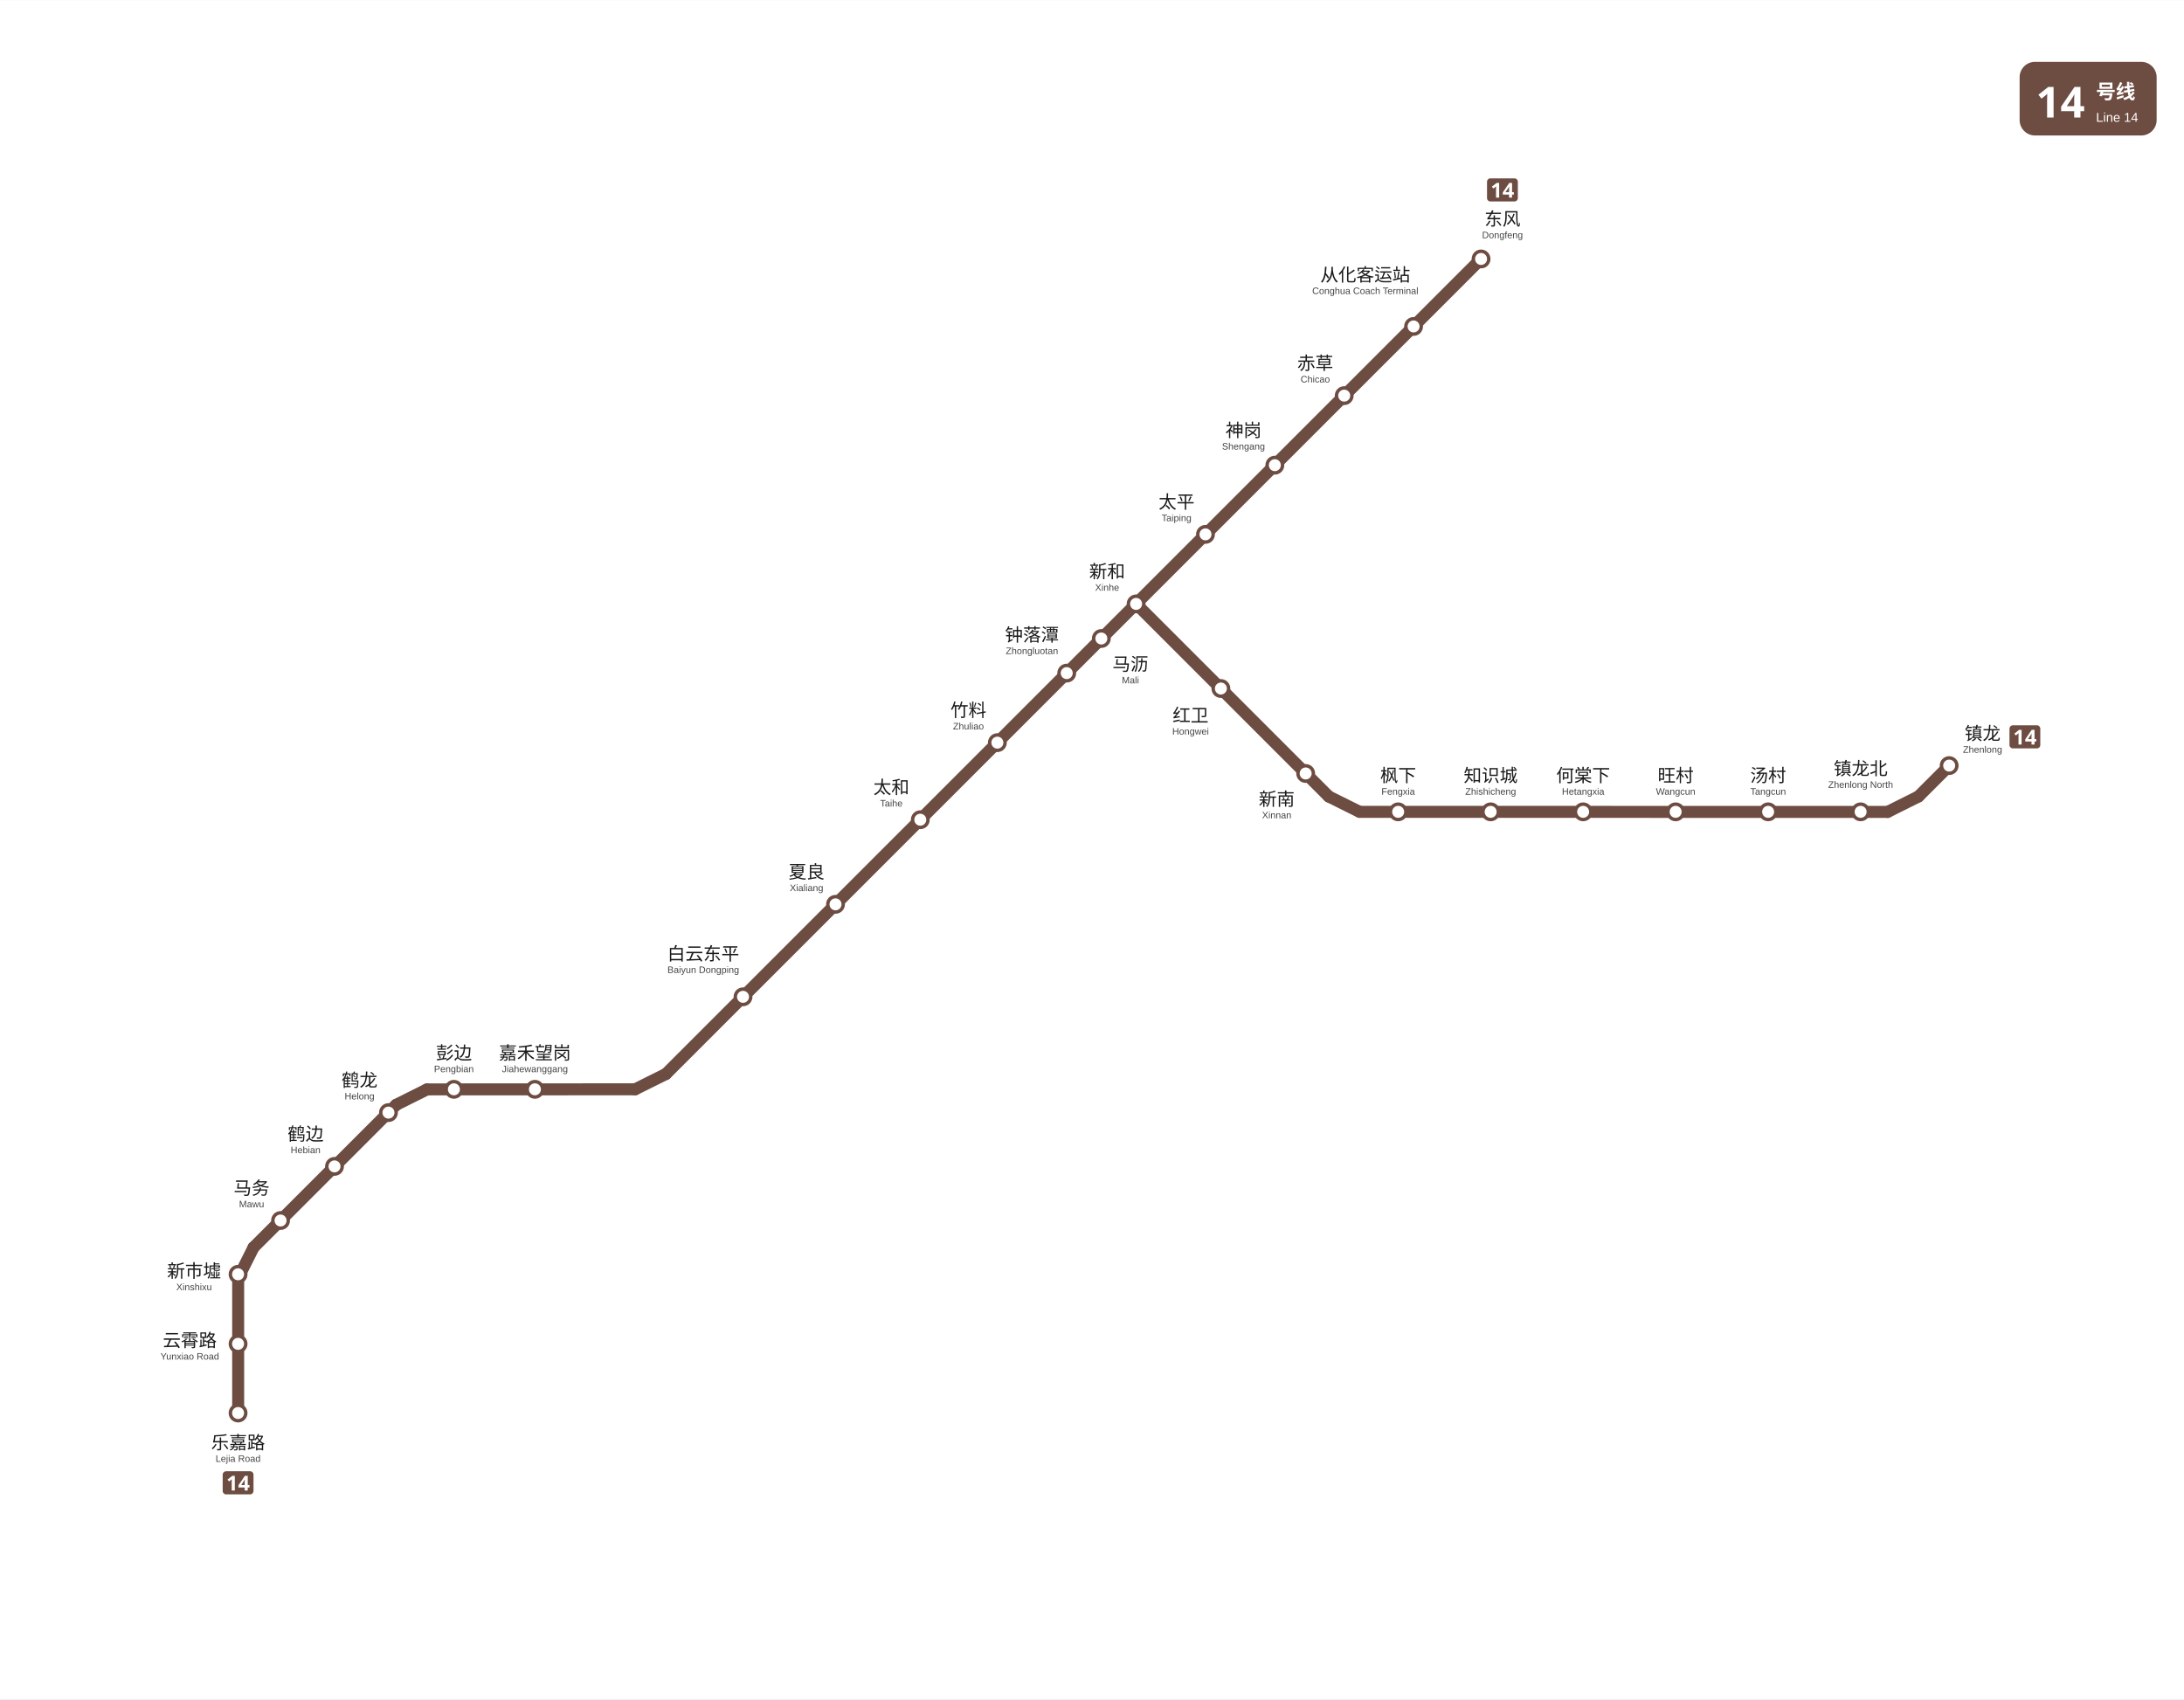
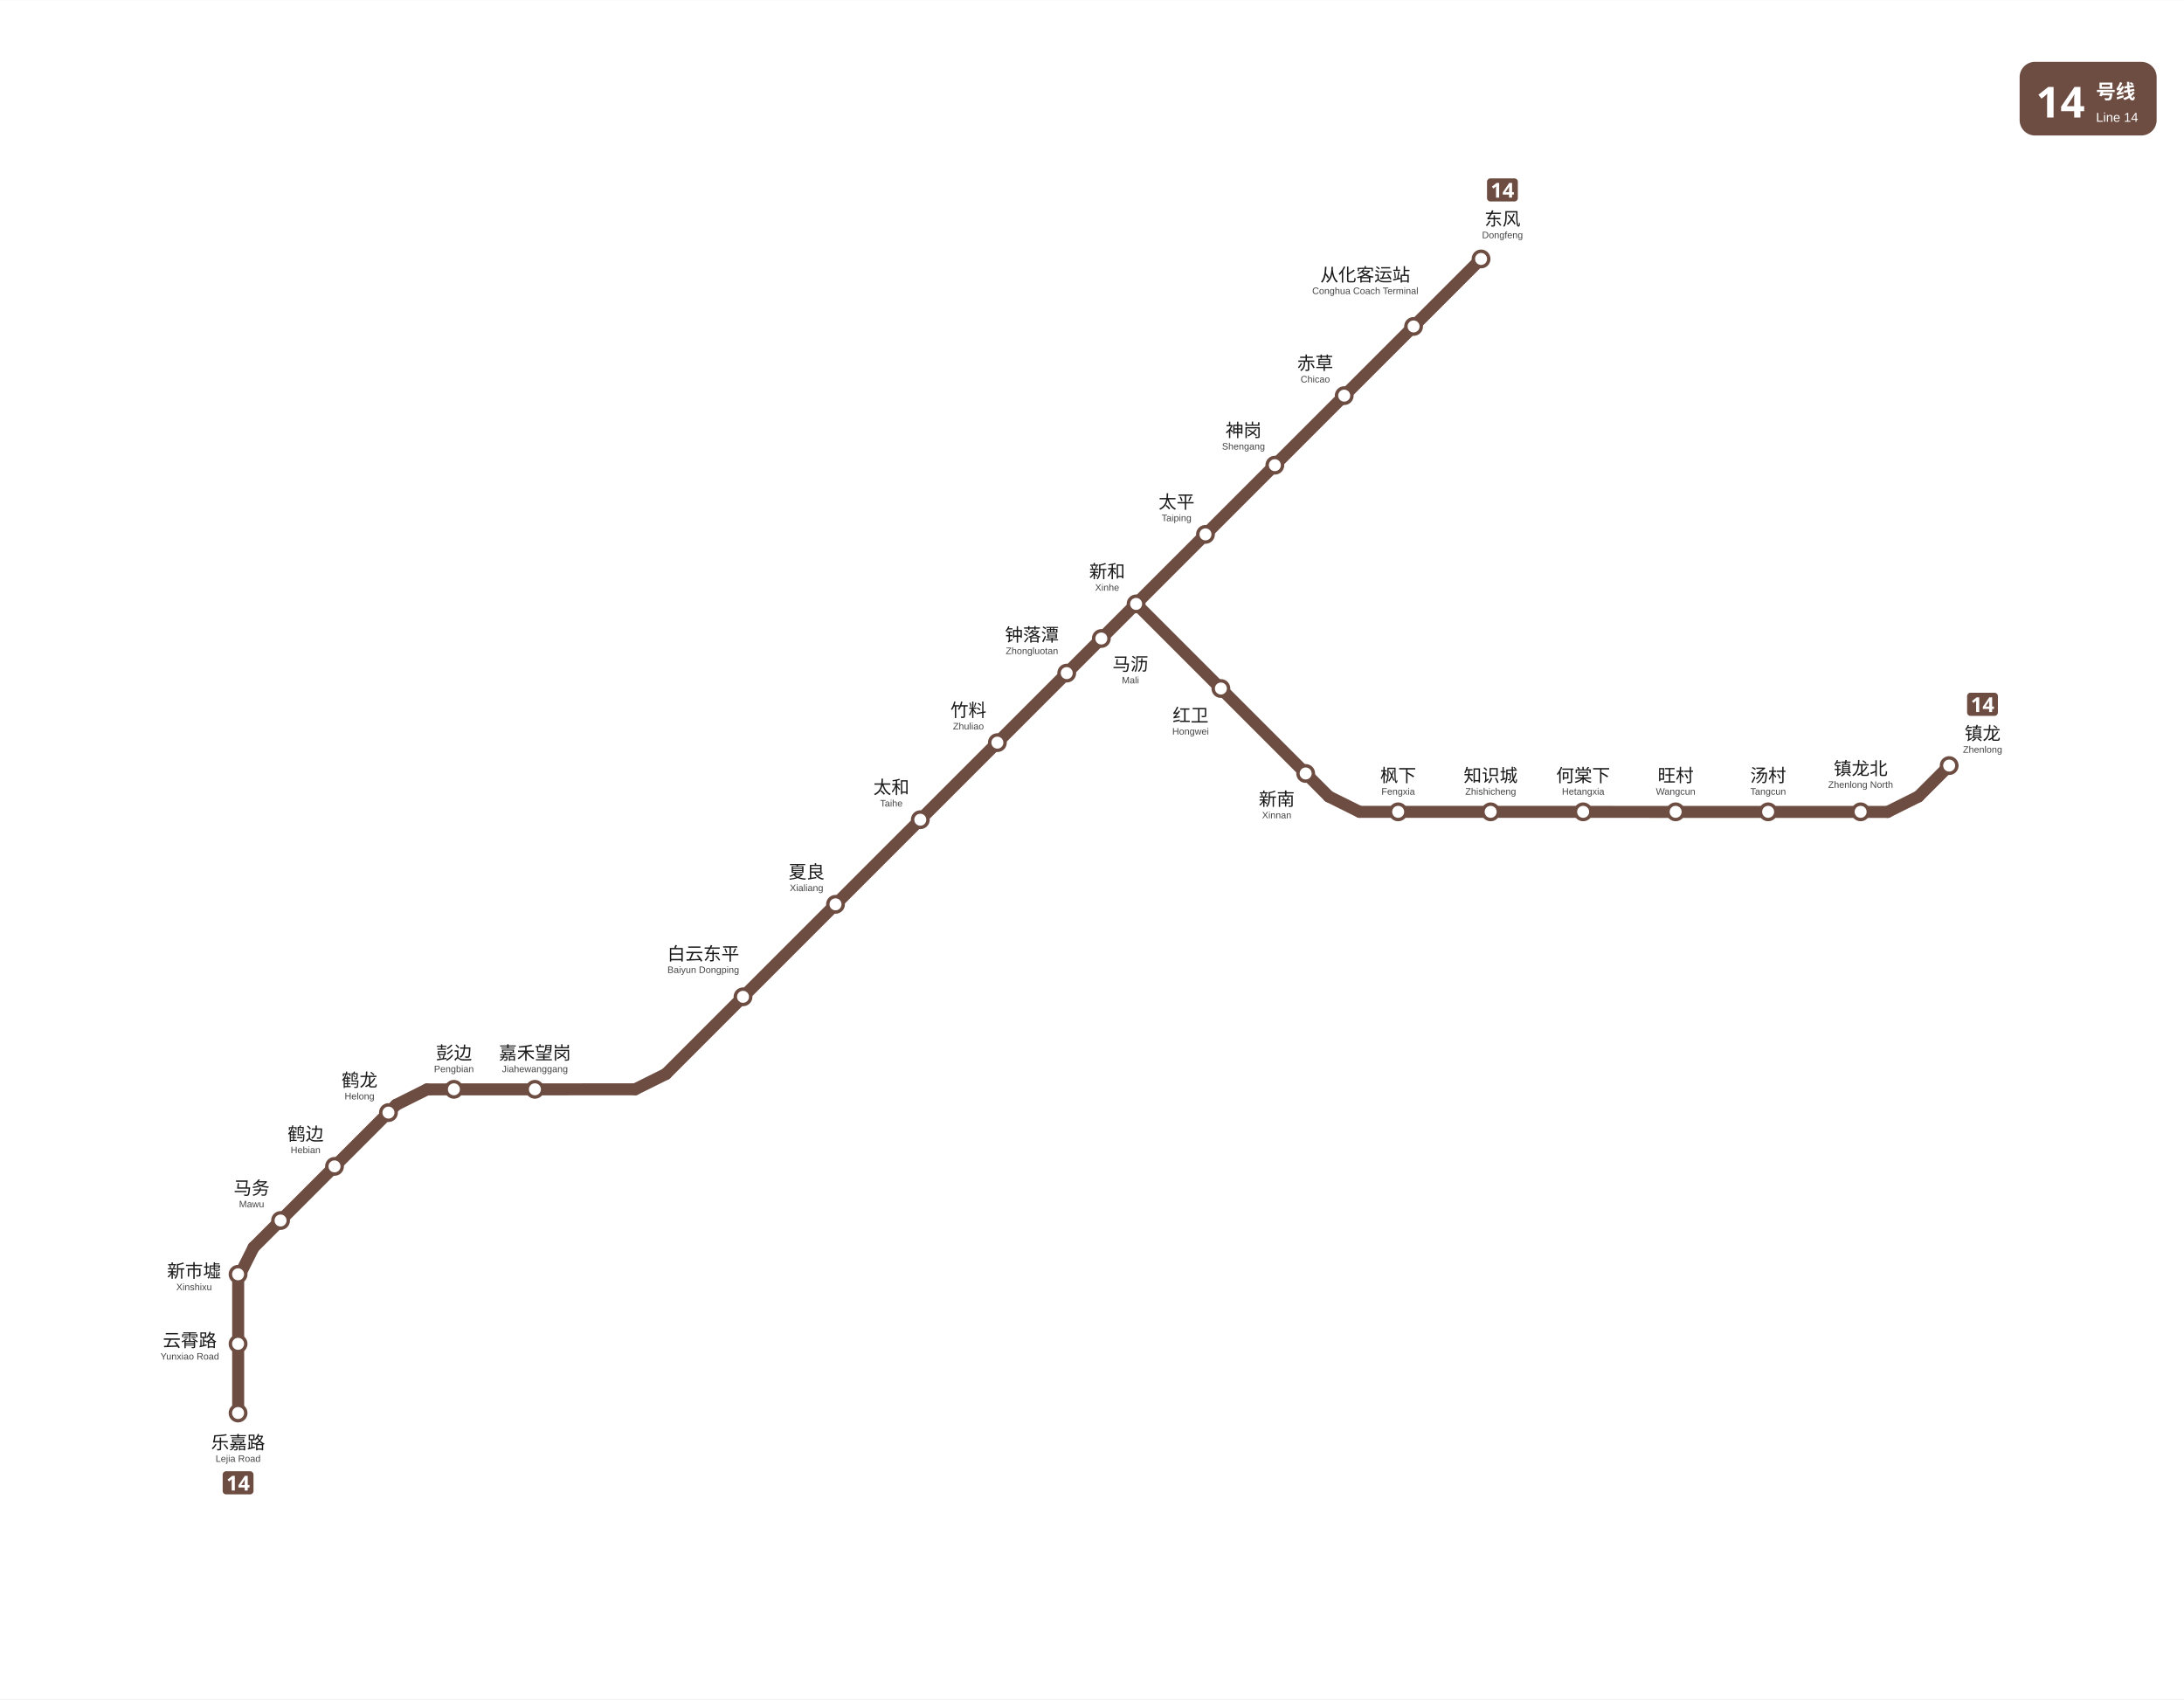
<svg xmlns="http://www.w3.org/2000/svg" viewBox="1186.2 -57.7 1275.1 991.9" data-pins="东风,乐嘉路,云霄路,从化客运站,何棠下,嘉禾望岗,夏良,太和,太平,彭边,新南,新和,新市墟,旺村,枫下,汤村,白云东平,知识城,神岗,竹料,红卫,赤草,钟落潭,镇龙,镇龙北,马务,马沥,鹤边,鹤龙" width="1275" height="992">
  <rect x="1186.2" y="-57.688" width="1275.133" height="991.888" fill="#ffffff" />
  <g id="走廊">
    <line x1="1325.25" y1="767.25" x2="1325.25" y2="690.75" style="fill:none;stroke:#6D4C41;stroke-width:7;stroke-linecap:round" />
    <line x1="1325.20" y1="688.50" x2="1334.25" y2="670.50" style="fill:none;stroke:#6D4C41;stroke-width:7;stroke-linecap:round" />
    <line x1="1334.25" y1="670.50" x2="1417.50" y2="587.25" style="fill:none;stroke:#6D4C41;stroke-width:7;stroke-linecap:round" />
    <line x1="1417.50" y1="587.25" x2="1435.50" y2="578.25" style="fill:none;stroke:#6D4C41;stroke-width:7;stroke-linecap:round" />
    <line x1="1435.50" y1="578.25" x2="1557.00" y2="578.20" style="fill:none;stroke:#6D4C41;stroke-width:7;stroke-linecap:round" />
    <line x1="1557.00" y1="578.20" x2="1575.00" y2="569.25" style="fill:none;stroke:#6D4C41;stroke-width:7;stroke-linecap:round" />
    <line x1="1575.00" y1="569.25" x2="1849.50" y2="294.75" style="fill:none;stroke:#6D4C41;stroke-width:7;stroke-linecap:round" />
    <line x1="1849.50" y1="294.75" x2="2050.88" y2="93.38" style="fill:none;stroke:#6D4C41;stroke-width:7;stroke-linecap:round" />
    <line x1="1849.50" y1="294.75" x2="1962.00" y2="407.25" style="fill:none;stroke:#6D4C41;stroke-width:7;stroke-linecap:round" />
    <line x1="1962.00" y1="407.25" x2="1980.00" y2="416.20" style="fill:none;stroke:#6D4C41;stroke-width:7;stroke-linecap:round" />
    <line x1="1980.00" y1="416.20" x2="2288.25" y2="416.25" style="fill:none;stroke:#6D4C41;stroke-width:7;stroke-linecap:round" />
    <line x1="2288.25" y1="416.25" x2="2306.25" y2="407.25" style="fill:none;stroke:#6D4C41;stroke-width:7;stroke-linecap:round" />
    <line x1="2306.25" y1="407.25" x2="2324.25" y2="389.25" style="fill:none;stroke:#6D4C41;stroke-width:7;stroke-linecap:round" />
  </g>
  <g id="站圆">
    <circle cx="1325.2" cy="767.2" r="4.5" data-nm="乐嘉路" style="fill:#FFFFFF;stroke:#6D4C41;stroke-width:2" />
    <circle cx="1325.2" cy="726.8" r="4.5" data-nm="云霄路" style="fill:#FFFFFF;stroke:#6D4C41;stroke-width:2" />
    <circle cx="1325.2" cy="686.2" r="4.5" data-nm="新市墟" style="fill:#FFFFFF;stroke:#6D4C41;stroke-width:2" />
    <circle cx="1350.0" cy="654.8" r="4.5" data-nm="马务" style="fill:#FFFFFF;stroke:#6D4C41;stroke-width:2" />
    <circle cx="1381.5" cy="623.2" r="4.5" data-nm="鹤边" style="fill:#FFFFFF;stroke:#6D4C41;stroke-width:2" />
    <circle cx="1413.0" cy="591.8" r="4.5" data-nm="鹤龙" style="fill:#FFFFFF;stroke:#6D4C41;stroke-width:2" />
    <circle cx="1451.2" cy="578.2" r="4.5" data-nm="彭边" style="fill:#FFFFFF;stroke:#6D4C41;stroke-width:2" />
    <circle cx="1498.5" cy="578.2" r="4.5" data-nm="嘉禾望岗" style="fill:#FFFFFF;stroke:#6D4C41;stroke-width:2" />
    <circle cx="1620.0" cy="524.2" r="4.5" data-nm="白云东平" style="fill:#FFFFFF;stroke:#6D4C41;stroke-width:2" />
    <circle cx="1674.0" cy="470.2" r="4.5" data-nm="夏良" style="fill:#FFFFFF;stroke:#6D4C41;stroke-width:2" />
    <circle cx="1723.5" cy="420.8" r="4.5" data-nm="太和" style="fill:#FFFFFF;stroke:#6D4C41;stroke-width:2" />
    <circle cx="1768.5" cy="375.8" r="4.5" data-nm="竹料" style="fill:#FFFFFF;stroke:#6D4C41;stroke-width:2" />
    <circle cx="1809.0" cy="335.2" r="4.5" data-nm="钟落潭" style="fill:#FFFFFF;stroke:#6D4C41;stroke-width:2" />
    <circle cx="1829.2" cy="315.0" r="4.5" data-nm="马沥" style="fill:#FFFFFF;stroke:#6D4C41;stroke-width:2" />
    <circle cx="1849.5" cy="294.8" r="4.5" data-nm="新和" style="fill:#FFFFFF;stroke:#6D4C41;stroke-width:2" />
    <circle cx="1899.0" cy="344.2" r="4.5" data-nm="红卫" style="fill:#FFFFFF;stroke:#6D4C41;stroke-width:2" />
    <circle cx="1948.5" cy="393.8" r="4.5" data-nm="新南" style="fill:#FFFFFF;stroke:#6D4C41;stroke-width:2" />
    <circle cx="2002.5" cy="416.2" r="4.5" data-nm="枫下" style="fill:#FFFFFF;stroke:#6D4C41;stroke-width:2" />
    <circle cx="2056.5" cy="416.2" r="4.5" data-nm="知识城" style="fill:#FFFFFF;stroke:#6D4C41;stroke-width:2" />
    <circle cx="2110.5" cy="416.2" r="4.5" data-nm="何棠下" style="fill:#FFFFFF;stroke:#6D4C41;stroke-width:2" />
    <circle cx="2164.5" cy="416.2" r="4.5" data-nm="旺村" style="fill:#FFFFFF;stroke:#6D4C41;stroke-width:2" />
    <circle cx="2218.5" cy="416.2" r="4.5" data-nm="汤村" style="fill:#FFFFFF;stroke:#6D4C41;stroke-width:2" />
    <circle cx="2272.5" cy="416.2" r="4.5" data-nm="镇龙北" style="fill:#FFFFFF;stroke:#6D4C41;stroke-width:2" />
    <circle cx="2324.2" cy="389.2" r="4.5" data-nm="镇龙" style="fill:#FFFFFF;stroke:#6D4C41;stroke-width:2" />
    <circle cx="1890.0" cy="254.2" r="4.5" data-nm="太平" style="fill:#FFFFFF;stroke:#6D4C41;stroke-width:2" />
    <circle cx="1930.5" cy="213.8" r="4.5" data-nm="神岗" style="fill:#FFFFFF;stroke:#6D4C41;stroke-width:2" />
    <circle cx="1971.0" cy="173.2" r="4.5" data-nm="赤草" style="fill:#FFFFFF;stroke:#6D4C41;stroke-width:2" />
    <circle cx="2011.5" cy="132.8" r="4.5" data-nm="从化客运站" style="fill:#FFFFFF;stroke:#6D4C41;stroke-width:2" />
    <circle cx="2050.9" cy="93.4" r="4.5" data-nm="东风" style="fill:#FFFFFF;stroke:#6D4C41;stroke-width:2" />
  </g>
  <g id="线路徽标">
    <g data-badge="header" transform="translate(2365.33 -21.6883)" data-ink="#FFFFFF" data-box="2365.3,-21.7,2445.3,21.3" data-chip="2365.3,-21.7,2445.3,21.3">
      <rect x="0" y="0" width="80.0" height="43.0" rx="9.0" fill="#6D4C41" />
      <text x="9.5" y="32.5" font-family="'Microsoft YaHei', sans-serif" font-size="25" font-weight="bold" fill="#FFFFFF">14</text>
      <text x="44.6" y="21.5" font-family="'Microsoft YaHei', sans-serif" font-size="11.5" font-weight="600" fill="#FFFFFF">号线</text>
      <text x="44.6" y="35.0" font-family="Arial, sans-serif" font-size="7.5" fill="#FFFFFF">Line 14</text>
    </g>
    <g data-badge="chip" transform="translate(1316.21 801.2)" data-box="1316.2,801.2,1334.2,814.7">
      <path d="M16.04 13.49h-14.09c-1.07 0 -1.95 -0.88 -1.95 -1.95v-9.59c0 -1.07 0.88 -1.95 1.95 -1.95h14.09c1.07 0 1.95 0.88 1.95 1.95v9.59C17.99 12.61 17.11 13.49 16.04 13.49z" fill="#6D4C41" />
      <path d="M7.08 11.24h-1.81v-4.96c0 -0.2 0 -0.47 0.01 -0.81c0.01 -0.34 0.02 -0.64 0.04 -0.89c-0.04 0.05 -0.13 0.13 -0.26 0.26c-0.13 0.12 -0.25 0.23 -0.37 0.33l-0.98 0.79l-0.88 -1.09l2.76 -2.2h1.49V11.24z" fill="#FFFFFF" />
      <path d="M15.65 9.46h-1.03V11.24h-1.76v-1.78h-3.66v-1.26l3.76 -5.53h1.67v5.39h1.03V9.46zM12.85 8.06v-1.45c0 -0.18 0 -0.41 0.01 -0.67c0.01 -0.26 0.02 -0.51 0.03 -0.74c0.01 -0.23 0.02 -0.38 0.03 -0.45h-0.05c-0.07 0.16 -0.15 0.32 -0.23 0.47c-0.08 0.15 -0.18 0.31 -0.28 0.47l-1.57 2.38H12.85z" fill="#FFFFFF" />
    </g>
    <g data-badge="chip" transform="translate(2054.38 46.3511)" data-box="2054.4,46.4,2072.4,59.8">
      <path d="M16.04 13.49h-14.09c-1.07 0 -1.95 -0.88 -1.95 -1.95v-9.59c0 -1.07 0.88 -1.95 1.95 -1.95h14.09c1.07 0 1.95 0.88 1.95 1.95v9.59C17.99 12.61 17.11 13.49 16.04 13.49z" fill="#6D4C41" />
      <path d="M7.08 11.24h-1.81v-4.96c0 -0.2 0 -0.47 0.01 -0.81c0.01 -0.34 0.02 -0.64 0.04 -0.89c-0.04 0.05 -0.13 0.13 -0.26 0.26c-0.13 0.12 -0.25 0.23 -0.37 0.33l-0.98 0.79l-0.88 -1.09l2.76 -2.2h1.49V11.24z" fill="#FFFFFF" />
      <path d="M15.65 9.46h-1.03V11.24h-1.76v-1.78h-3.66v-1.26l3.76 -5.53h1.67v5.39h1.03V9.46zM12.85 8.06v-1.45c0 -0.18 0 -0.41 0.01 -0.67c0.01 -0.26 0.02 -0.51 0.03 -0.74c0.01 -0.23 0.02 -0.38 0.03 -0.45h-0.05c-0.07 0.16 -0.15 0.32 -0.23 0.47c-0.08 0.15 -0.18 0.31 -0.28 0.47l-1.57 2.38H12.85z" fill="#FFFFFF" />
    </g>
-     <g data-badge="chip" transform="translate(2359.41 365.671)" data-box="2359.4,365.7,2377.4,379.2">
+     <g data-badge="chip" transform="translate(2334.66 346.676)" data-box="2334.7,346.7,2352.7,360.2">
      <path d="M16.04 13.49h-14.09c-1.07 0 -1.95 -0.88 -1.95 -1.95v-9.59c0 -1.07 0.88 -1.95 1.95 -1.95h14.09c1.07 0 1.95 0.88 1.95 1.95v9.59C17.99 12.61 17.11 13.49 16.04 13.49z" fill="#6D4C41" />
      <path d="M7.08 11.24h-1.81v-4.96c0 -0.2 0 -0.47 0.01 -0.81c0.01 -0.34 0.02 -0.64 0.04 -0.89c-0.04 0.05 -0.13 0.13 -0.26 0.26c-0.13 0.12 -0.25 0.23 -0.37 0.33l-0.98 0.79l-0.88 -1.09l2.76 -2.2h1.49V11.24z" fill="#FFFFFF" />
      <path d="M15.65 9.46h-1.03V11.24h-1.76v-1.78h-3.66v-1.26l3.76 -5.53h1.67v5.39h1.03V9.46zM12.85 8.06v-1.45c0 -0.18 0 -0.41 0.01 -0.67c0.01 -0.26 0.02 -0.51 0.03 -0.74c0.01 -0.23 0.02 -0.38 0.03 -0.45h-0.05c-0.07 0.16 -0.15 0.32 -0.23 0.47c-0.08 0.15 -0.18 0.31 -0.28 0.47l-1.57 2.38H12.85z" fill="#FFFFFF" />
    </g>
  </g>
  <g id="站名标注" font-family="'Microsoft YaHei', 'PingFang SC', sans-serif">
    <text x="1325.2" y="788.2" text-anchor="middle" font-size="10.5" font-weight="500" fill="#1a1a1a">乐嘉路</text>
    <text x="1325.2" y="795.7" text-anchor="middle" font-size="5.5" font-family="Arial, sans-serif" fill="#444444">Lejia Road</text>
    <text x="1297.0" y="728.5" text-anchor="middle" font-size="10.5" font-weight="500" fill="#1a1a1a">云霄路</text>
    <text x="1297.0" y="736.0" text-anchor="middle" font-size="5.5" font-family="Arial, sans-serif" fill="#444444">Yunxiao Road</text>
    <text x="1299.5" y="688.0" text-anchor="middle" font-size="10.5" font-weight="500" fill="#1a1a1a">新市墟</text>
    <text x="1299.5" y="695.5" text-anchor="middle" font-size="5.5" font-family="Arial, sans-serif" fill="#444444">Xinshixu</text>
    <text x="1333.1" y="639.6" text-anchor="middle" font-size="10.5" font-weight="500" fill="#1a1a1a">马务</text>
    <text x="1333.1" y="647.1" text-anchor="middle" font-size="5.5" font-family="Arial, sans-serif" fill="#444444">Mawu</text>
    <text x="1364.6" y="608.0" text-anchor="middle" font-size="10.5" font-weight="500" fill="#1a1a1a">鹤边</text>
    <text x="1364.6" y="615.5" text-anchor="middle" font-size="5.5" font-family="Arial, sans-serif" fill="#444444">Hebian</text>
    <text x="1451.2" y="560.7" text-anchor="middle" font-size="10.5" font-weight="500" fill="#1a1a1a">彭边</text>
    <text x="1451.2" y="568.2" text-anchor="middle" font-size="5.5" font-family="Arial, sans-serif" fill="#444444">Pengbian</text>
    <text x="1498.5" y="560.7" text-anchor="middle" font-size="10.5" font-weight="500" fill="#1a1a1a">嘉禾望岗</text>
    <text x="1498.5" y="568.2" text-anchor="middle" font-size="5.5" font-family="Arial, sans-serif" fill="#444444">Jiahewanggang</text>
    <text x="1596.8" y="502.8" text-anchor="middle" font-size="10.5" font-weight="500" fill="#1a1a1a">白云东平</text>
    <text x="1596.8" y="510.3" text-anchor="middle" font-size="5.5" font-family="Arial, sans-serif" fill="#444444">Baiyun Dongping</text>
    <text x="1657.1" y="455.0" text-anchor="middle" font-size="10.5" font-weight="500" fill="#1a1a1a">夏良</text>
    <text x="1657.1" y="462.5" text-anchor="middle" font-size="5.5" font-family="Arial, sans-serif" fill="#444444">Xialiang</text>
    <text x="1706.6" y="405.6" text-anchor="middle" font-size="10.5" font-weight="500" fill="#1a1a1a">太和</text>
    <text x="1706.6" y="413.1" text-anchor="middle" font-size="5.5" font-family="Arial, sans-serif" fill="#444444">Taihe</text>
    <text x="1751.6" y="360.6" text-anchor="middle" font-size="10.5" font-weight="500" fill="#1a1a1a">竹料</text>
    <text x="1751.6" y="368.1" text-anchor="middle" font-size="5.5" font-family="Arial, sans-serif" fill="#444444">Zhuliao</text>
    <text x="1788.7" y="316.6" text-anchor="middle" font-size="10.5" font-weight="500" fill="#1a1a1a">钟落潭</text>
    <text x="1788.7" y="324.1" text-anchor="middle" font-size="5.5" font-family="Arial, sans-serif" fill="#444444">Zhongluotan</text>
    <text x="1846.2" y="333.7" text-anchor="middle" font-size="10.5" font-weight="500" fill="#1a1a1a">马沥</text>
    <text x="1846.2" y="341.2" text-anchor="middle" font-size="5.5" font-family="Arial, sans-serif" fill="#444444">Mali</text>
    <text x="1881.3" y="363.6" text-anchor="middle" font-size="10.5" font-weight="500" fill="#1a1a1a">红卫</text>
    <text x="1881.3" y="371.1" text-anchor="middle" font-size="5.5" font-family="Arial, sans-serif" fill="#444444">Hongwei</text>
    <text x="2002.5" y="398.7" text-anchor="middle" font-size="10.5" font-weight="500" fill="#1a1a1a">枫下</text>
    <text x="2002.5" y="406.2" text-anchor="middle" font-size="5.5" font-family="Arial, sans-serif" fill="#444444">Fengxia</text>
    <text x="2056.5" y="398.7" text-anchor="middle" font-size="10.5" font-weight="500" fill="#1a1a1a">知识城</text>
    <text x="2056.5" y="406.2" text-anchor="middle" font-size="5.5" font-family="Arial, sans-serif" fill="#444444">Zhishicheng</text>
    <text x="2110.5" y="398.7" text-anchor="middle" font-size="10.5" font-weight="500" fill="#1a1a1a">何棠下</text>
    <text x="2110.5" y="406.2" text-anchor="middle" font-size="5.5" font-family="Arial, sans-serif" fill="#444444">Hetangxia</text>
    <text x="2164.5" y="398.7" text-anchor="middle" font-size="10.5" font-weight="500" fill="#1a1a1a">旺村</text>
    <text x="2164.5" y="406.2" text-anchor="middle" font-size="5.5" font-family="Arial, sans-serif" fill="#444444">Wangcun</text>
    <text x="2218.5" y="398.7" text-anchor="middle" font-size="10.5" font-weight="500" fill="#1a1a1a">汤村</text>
    <text x="2218.5" y="406.2" text-anchor="middle" font-size="5.5" font-family="Arial, sans-serif" fill="#444444">Tangcun</text>
    <text x="2272.5" y="394.7" text-anchor="middle" font-size="10.5" font-weight="500" fill="#1a1a1a">镇龙北</text>
    <text x="2272.5" y="402.2" text-anchor="middle" font-size="5.5" font-family="Arial, sans-serif" fill="#444444">Zhenlong North</text>
    <text x="2343.7" y="374.2" text-anchor="middle" font-size="10.5" font-weight="500" fill="#1a1a1a">镇龙</text>
    <text x="2343.7" y="381.7" text-anchor="middle" font-size="5.5" font-family="Arial, sans-serif" fill="#444444">Zhenlong</text>
    <text x="1873.1" y="239.0" text-anchor="middle" font-size="10.5" font-weight="500" fill="#1a1a1a">太平</text>
    <text x="1873.1" y="246.5" text-anchor="middle" font-size="5.5" font-family="Arial, sans-serif" fill="#444444">Taiping</text>
    <text x="1912.2" y="197.2" text-anchor="middle" font-size="10.5" font-weight="500" fill="#1a1a1a">神岗</text>
    <text x="1912.2" y="204.7" text-anchor="middle" font-size="5.5" font-family="Arial, sans-serif" fill="#444444">Shengang</text>
    <text x="1954.1" y="158.0" text-anchor="middle" font-size="10.5" font-weight="500" fill="#1a1a1a">赤草</text>
    <text x="1954.1" y="165.5" text-anchor="middle" font-size="5.5" font-family="Arial, sans-serif" fill="#444444">Chicao</text>
    <text x="1983.3" y="106.4" text-anchor="middle" font-size="10.5" font-weight="500" fill="#1a1a1a">从化客运站</text>
    <text x="1983.3" y="113.9" text-anchor="middle" font-size="5.5" font-family="Arial, sans-serif" fill="#444444">Conghua Coach Terminal</text>
    <text x="2063.4" y="73.8" text-anchor="middle" font-size="10.5" font-weight="500" fill="#1a1a1a">东风</text>
    <text x="2063.4" y="81.3" text-anchor="middle" font-size="5.5" font-family="Arial, sans-serif" fill="#444444">Dongfeng</text>
    <text x="1396.1" y="576.6" text-anchor="middle" font-size="10.5" font-weight="500" fill="#1a1a1a">鹤龙</text>
    <text x="1396.1" y="584.1" text-anchor="middle" font-size="5.5" font-family="Arial, sans-serif" fill="#444444">Helong</text>
    <text x="1832.6" y="279.6" text-anchor="middle" font-size="10.5" font-weight="500" fill="#1a1a1a">新和</text>
    <text x="1832.6" y="287.1" text-anchor="middle" font-size="5.5" font-family="Arial, sans-serif" fill="#444444">Xinhe</text>
    <text x="1931.6" y="412.5" text-anchor="middle" font-size="10.5" font-weight="500" fill="#1a1a1a">新南</text>
    <text x="1931.6" y="420.0" text-anchor="middle" font-size="5.5" font-family="Arial, sans-serif" fill="#444444">Xinnan</text>
  </g>
</svg>
